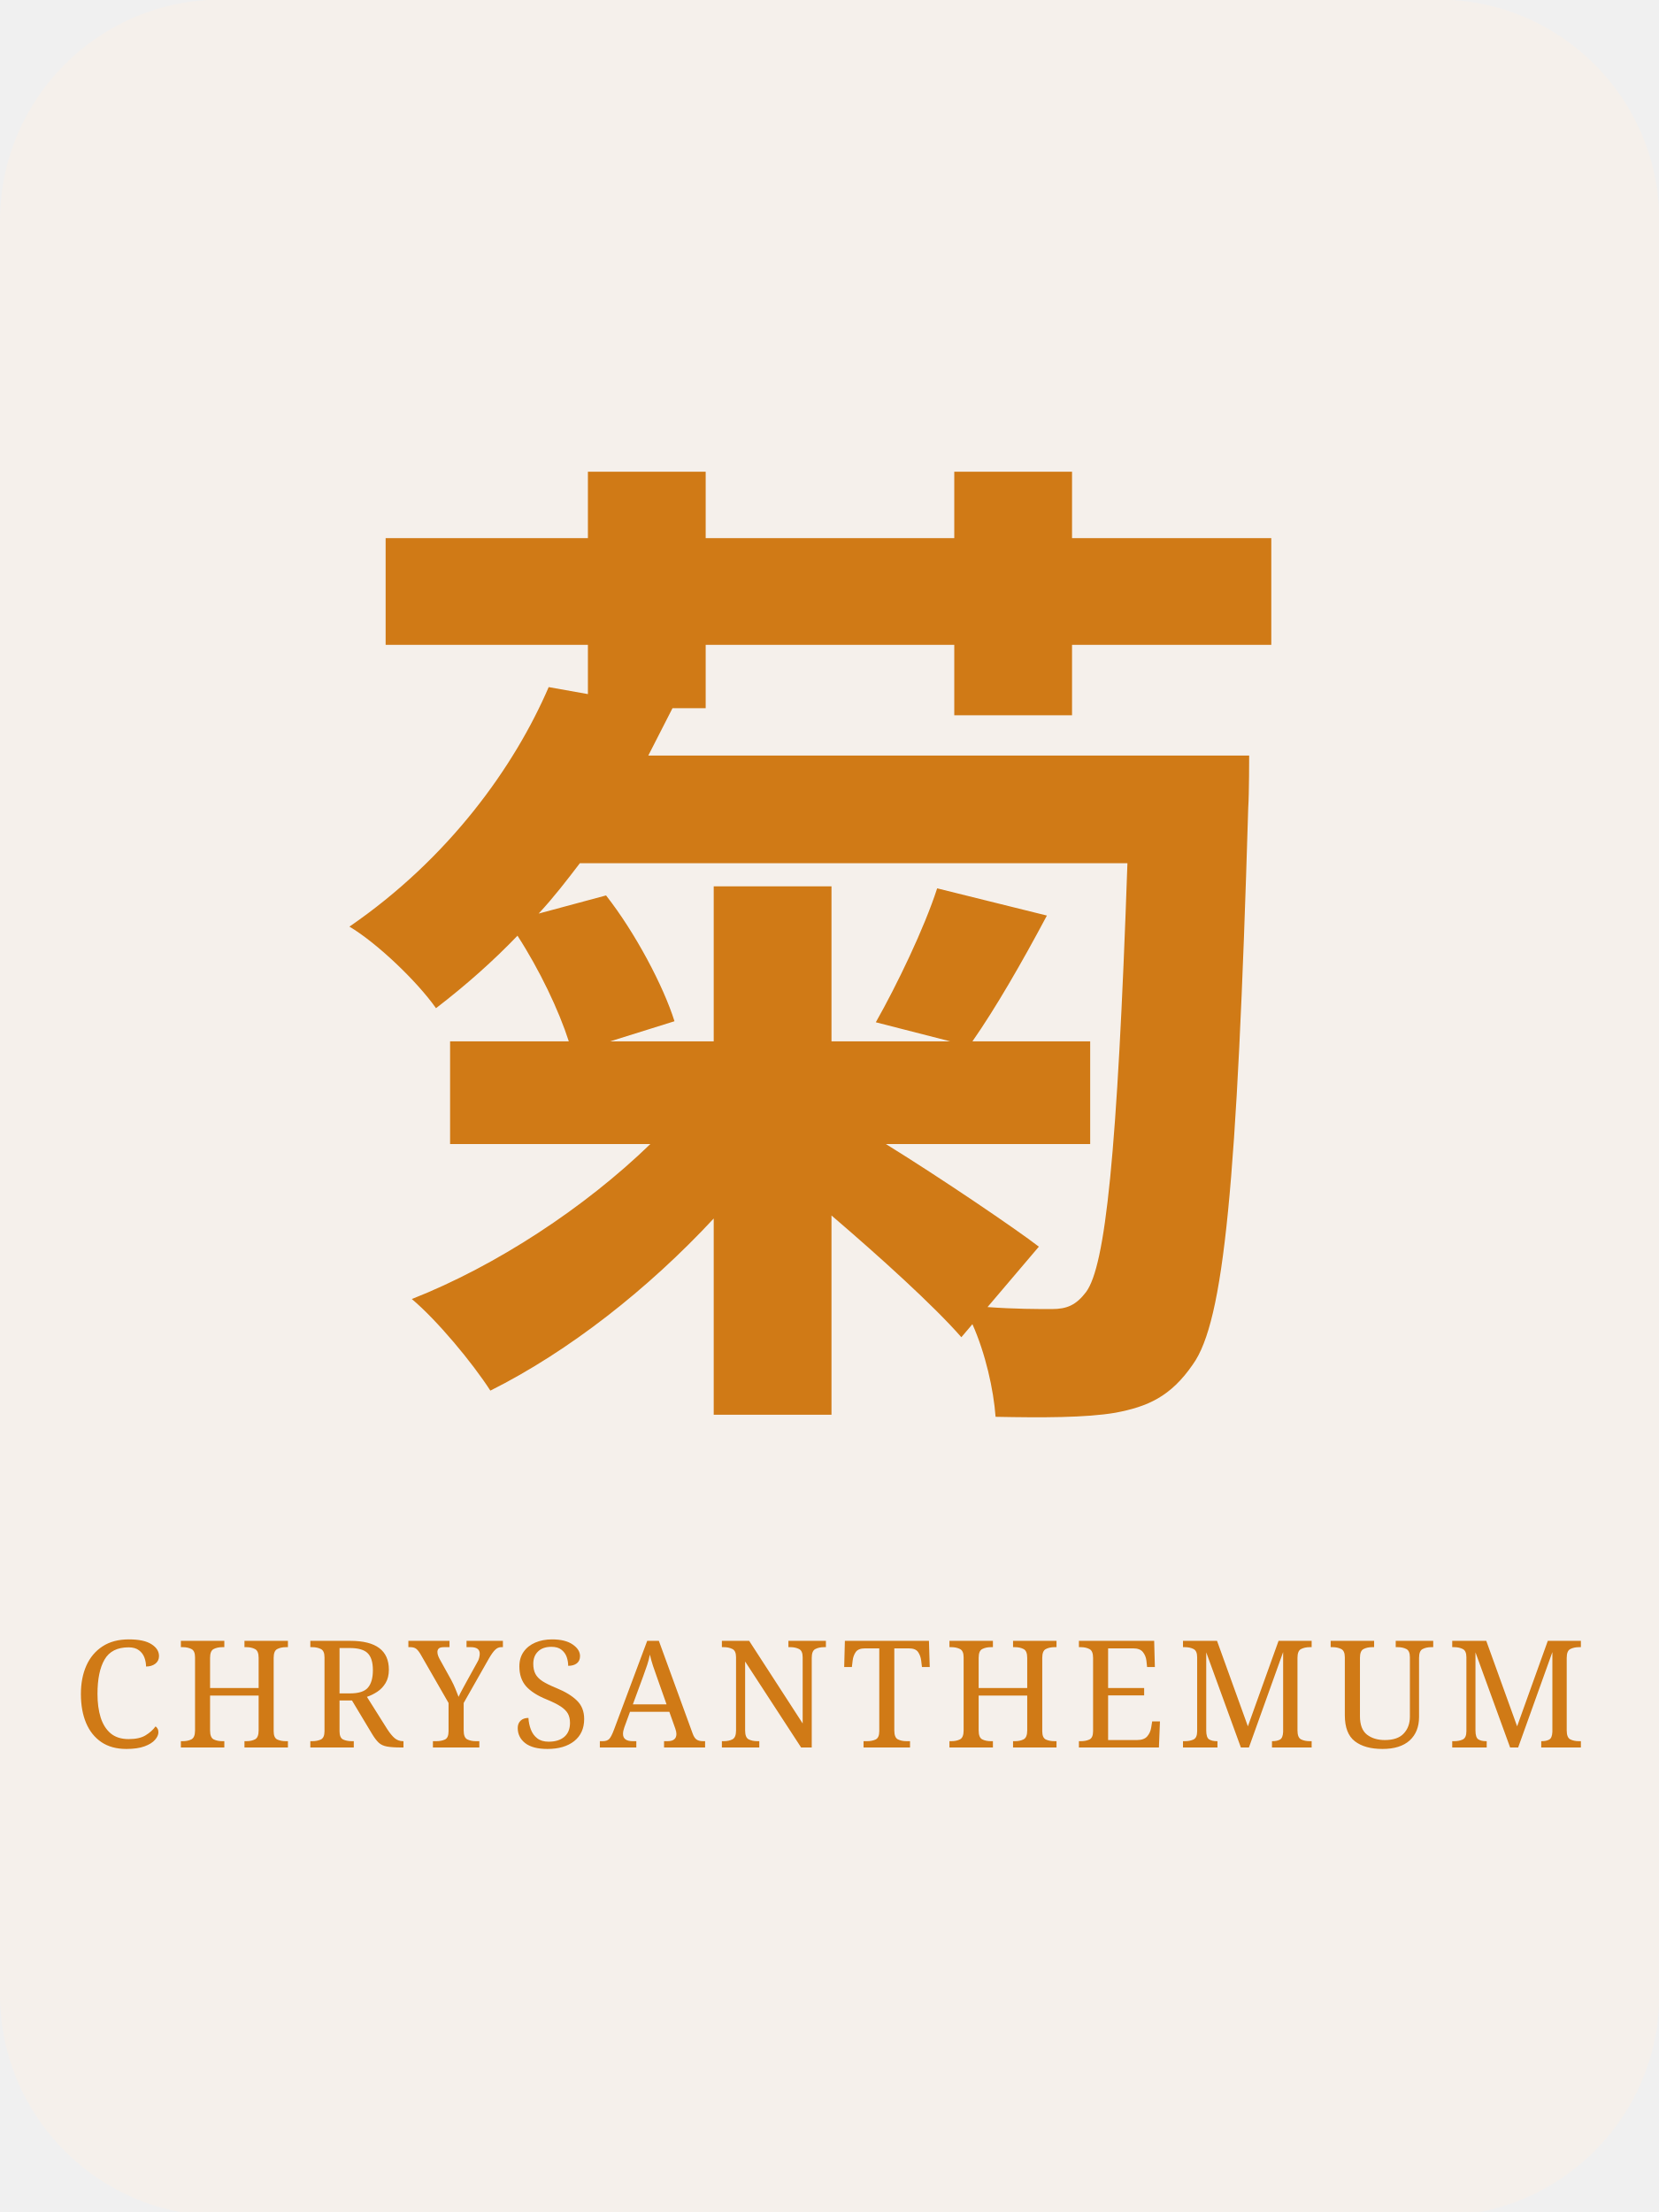
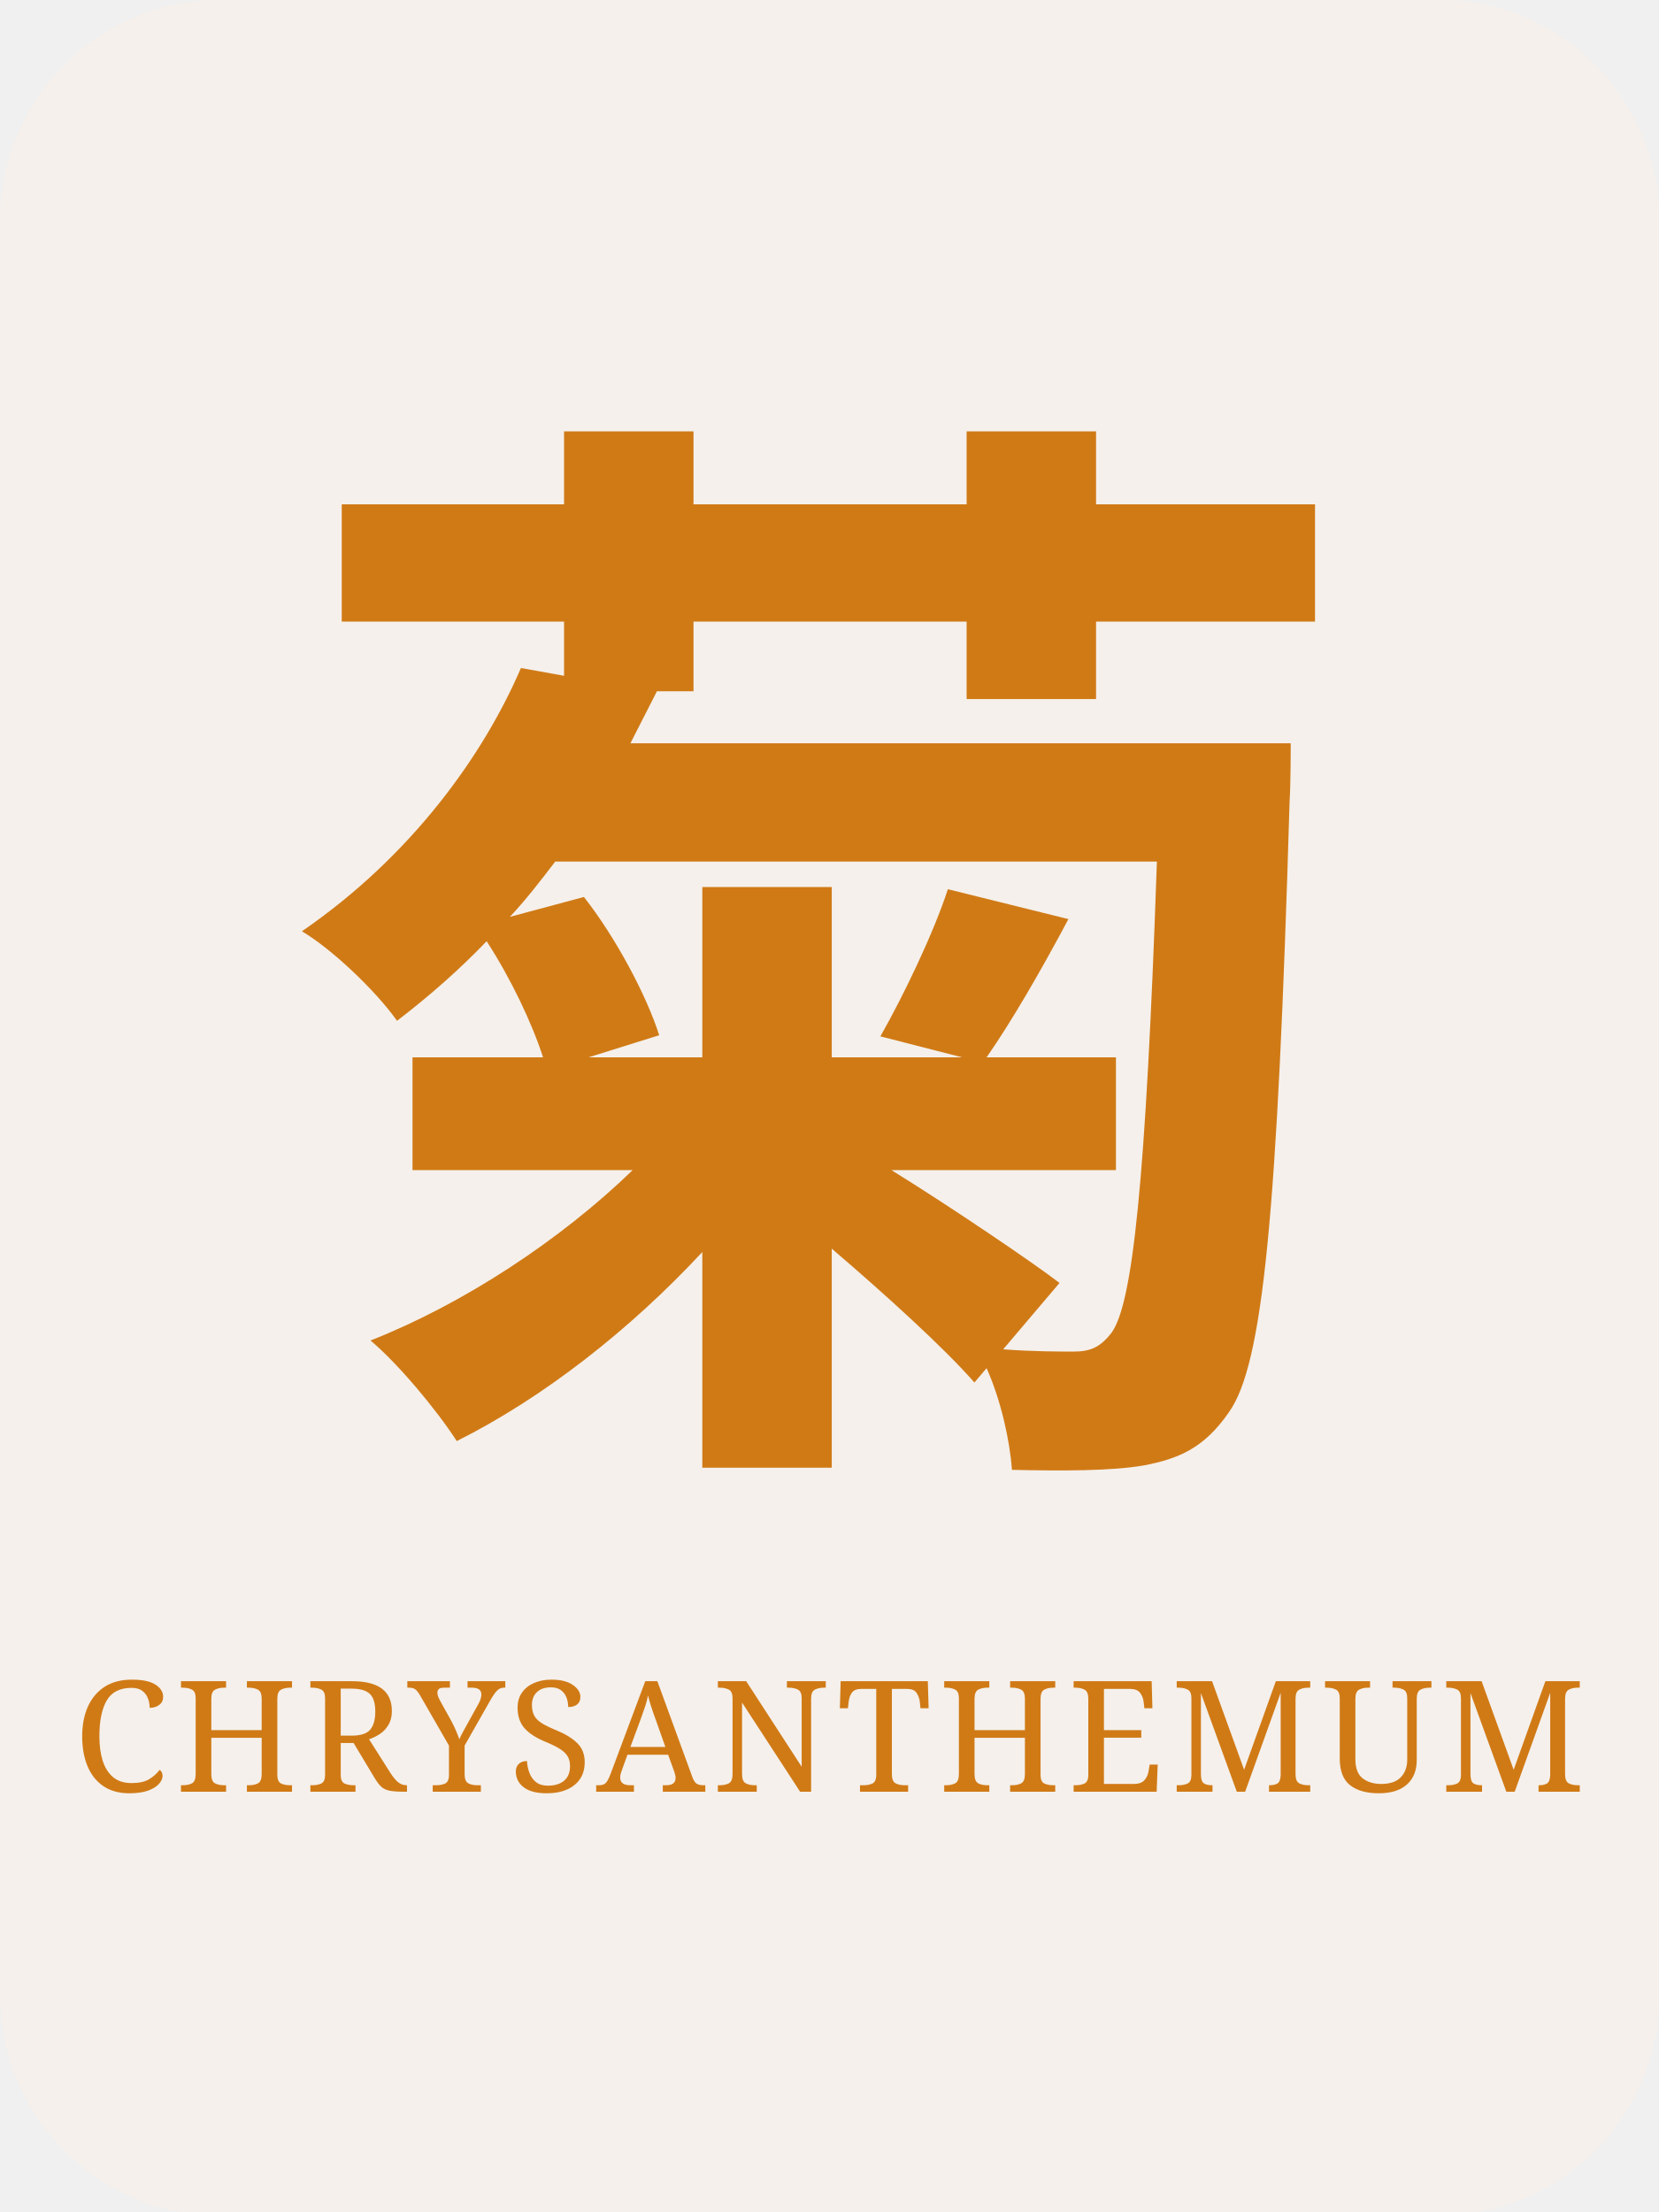
<svg xmlns="http://www.w3.org/2000/svg" xmlns:ns1="http://www.openswatchbook.org/uri/2009/osb" width="300" height="400" viewBox="0 0 300 400" id="svg2" version="1.1">
  <defs id="defs4">
    <linearGradient id="linearGradient10055" ns1:paint="solid">
      <stop style="stop-color:#000000;stop-opacity:1;" offset="0" id="stop10057" />
    </linearGradient>
    <marker orient="auto" refY="0" refX="0" id="Arrow1Lstart" style="overflow:visible">
      <path id="path4978" d="M 0,0 5,-5 -12.5,0 5,5 0,0 Z" style="fill:#000000;fill-opacity:1;fill-rule:evenodd;stroke:#ff5c00;stroke-width:1pt;stroke-opacity:1" transform="matrix(0.8,0,0,0.8,10,0)" />
    </marker>
    <clipPath clipPathUnits="userSpaceOnUse" id="clipPath4243">
      <circle style="opacity:1;fill:#000000;fill-opacity:0.297;fill-rule:nonzero;stroke:#000000;stroke-width:19.133;stroke-linecap:butt;stroke-linejoin:round;stroke-miterlimit:4;stroke-dasharray:none;stroke-dashoffset:0;stroke-opacity:1" id="circle4245" cx="-264.66" cy="-198.207" r="293.954" />
    </clipPath>
    <clipPath clipPathUnits="userSpaceOnUse" id="clipPath7847">
      <ellipse style="opacity:1;fill:#822600;fill-opacity:1;fill-rule:nonzero;stroke:none;stroke-width:12;stroke-linecap:round;stroke-linejoin:round;stroke-miterlimit:4;stroke-dasharray:none;stroke-dashoffset:0;stroke-opacity:1" id="ellipse7849" cx="394" cy="552.362" rx="349.495" ry="216" />
    </clipPath>
    <clipPath clipPathUnits="userSpaceOnUse" id="clipPath4243-1">
      <circle style="opacity:1;fill:#000000;fill-opacity:0.297;fill-rule:nonzero;stroke:#000000;stroke-width:19.133;stroke-linecap:butt;stroke-linejoin:round;stroke-miterlimit:4;stroke-dasharray:none;stroke-dashoffset:0;stroke-opacity:1" id="circle4245-4" cx="-264.66" cy="-198.207" r="293.954" />
    </clipPath>
    <clipPath clipPathUnits="userSpaceOnUse" id="clipPath7876">
      <circle style="opacity:1;fill:#000000;fill-opacity:0.297;fill-rule:nonzero;stroke:#000000;stroke-width:19.133;stroke-linecap:butt;stroke-linejoin:round;stroke-miterlimit:4;stroke-dasharray:none;stroke-dashoffset:0;stroke-opacity:1" id="circle7878" cx="-264.66" cy="-198.207" r="293.954" />
    </clipPath>
    <clipPath clipPathUnits="userSpaceOnUse" id="clipPath14693">
      <rect style="opacity:1;fill:#a53c3c;fill-opacity:1;fill-rule:nonzero;stroke:none;stroke-width:8;stroke-linecap:round;stroke-linejoin:round;stroke-miterlimit:4;stroke-dasharray:none;stroke-dashoffset:0;stroke-opacity:1" id="rect14695" width="131.784" height="168.821" x="-332.596" y="383.498" rx="1.255" ry="3.751" transform="matrix(0.9993908,-0.03489951,0.03489951,0.9993908,0,0)" />
    </clipPath>
    <clipPath clipPathUnits="userSpaceOnUse" id="clipPath14952">
      <ellipse style="opacity:1;fill:#a53c3c;fill-opacity:1;fill-rule:nonzero;stroke:none;stroke-width:7;stroke-linecap:round;stroke-linejoin:round;stroke-miterlimit:4;stroke-dasharray:none;stroke-dashoffset:0;stroke-opacity:1" id="ellipse14954" cx="-271.344" cy="647.256" rx="69.057" ry="116.911" transform="matrix(0.9993908,-0.03489951,0.03489951,0.9993908,0,0)" />
    </clipPath>
    <pattern y="0" x="0" height="6" width="6" patternUnits="userSpaceOnUse" id="EMFhbasepattern" />
    <filter style="color-interpolation-filters:sRGB;" id="filter4198">
      <feGaussianBlur stdDeviation="2.51 2.51" result="blur" id="feGaussianBlur4200" />
    </filter>
    <mask maskUnits="userSpaceOnUse" id="mask4222">
      <rect ry="40" y="652.284" x="0" height="400.778" width="300.059" id="rect4224" style="opacity:1;fill:#ff3737;fill-opacity:1;fill-rule:nonzero;stroke:none;stroke-width:10;stroke-linecap:butt;stroke-linejoin:round;stroke-miterlimit:4;stroke-dasharray:none;stroke-dashoffset:0;stroke-opacity:1" />
    </mask>
    <filter style="color-interpolation-filters:sRGB" id="filter4198-0">
      <feGaussianBlur stdDeviation="2.51 2.51" result="blur" id="feGaussianBlur4200-5" />
    </filter>
    <mask maskUnits="userSpaceOnUse" id="mask4216">
      <rect ry="40" y="-1325.603" x="-451.938" height="400.778" width="300.059" id="rect4218" style="opacity:1;fill:#ff3737;fill-opacity:1;fill-rule:nonzero;stroke:none;stroke-width:10;stroke-linecap:butt;stroke-linejoin:round;stroke-miterlimit:4;stroke-dasharray:none;stroke-dashoffset:0;stroke-opacity:1" transform="scale(-1,-1)" />
    </mask>
    <filter style="color-interpolation-filters:sRGB" id="filter4242">
      <feGaussianBlur stdDeviation="2.51 2.51" result="blur" id="feGaussianBlur4244" />
    </filter>
    <mask maskUnits="userSpaceOnUse" id="mask4222-0">
      <rect ry="40" y="652.284" x="0" height="400.778" width="300.059" id="rect4224-8" style="opacity:1;fill:#ff3737;fill-opacity:1;fill-rule:nonzero;stroke:none;stroke-width:10;stroke-linecap:butt;stroke-linejoin:round;stroke-miterlimit:4;stroke-dasharray:none;stroke-dashoffset:0;stroke-opacity:1" />
    </mask>
    <filter style="color-interpolation-filters:sRGB" id="filter4198-8">
      <feGaussianBlur stdDeviation="2.51 2.51" result="blur" id="feGaussianBlur4200-3" />
    </filter>
    <mask maskUnits="userSpaceOnUse" id="mask4216-0">
      <rect ry="40" y="-1325.603" x="-451.938" height="400.778" width="300.059" id="rect4218-5" style="opacity:1;fill:#ff3737;fill-opacity:1;fill-rule:nonzero;stroke:none;stroke-width:10;stroke-linecap:butt;stroke-linejoin:round;stroke-miterlimit:4;stroke-dasharray:none;stroke-dashoffset:0;stroke-opacity:1" transform="scale(-1,-1)" />
    </mask>
    <filter style="color-interpolation-filters:sRGB" id="filter4242-2">
      <feGaussianBlur stdDeviation="2.51 2.51" result="blur" id="feGaussianBlur4244-2" />
    </filter>
  </defs>
  <g id="layer1" transform="translate(0,-652.3622)">
    <rect style="opacity:1;fill:#f5f0eb;fill-opacity:1;fill-rule:nonzero;stroke:none;stroke-width:10;stroke-linecap:butt;stroke-linejoin:round;stroke-miterlimit:4;stroke-dasharray:none;stroke-dashoffset:0;stroke-opacity:1" id="rect4164" width="300.059" height="400.778" x="0" y="652.284" ry="40" />
    <path transform="translate(-1.3432789e-7,-1.3368765e-6)" style="fill:#ffffff;fill-opacity:1;fill-rule:evenodd;stroke:none;stroke-width:1px;stroke-linecap:butt;stroke-linejoin:miter;stroke-opacity:1;filter:url(#filter4198-8)" d="M -4.769,775.071 C -9.65,741.995 -16.846,674.237 -1.279,652.064 18.998,625.944 233.501,631.631 263.314,653.91 276.214,662.649 70.35,663.121 47.099,691.745 24.391,719.112 0.651,818.187 -4.769,775.071 Z" id="path4166" mask="url(#mask4222-0)" />
    <path id="path4221" d="m 151.736,1025.018 c -3.327,-9.314 -10.248,-68.454 5.318,-90.627 20.277,-26.12 219.436,-16.458 231.555,-9.932 11.074,5.317 -178.604,0.059 -204.851,34.866 -21.593,30.001 -26.501,82.178 -32.022,65.692 z" style="fill:#000000;fill-opacity:0.196;fill-rule:evenodd;stroke:none;stroke-width:1px;stroke-linecap:butt;stroke-linejoin:miter;stroke-opacity:1;filter:url(#filter4198-8)" transform="matrix(-1,0,0,-1,451.9381,1977.887)" mask="url(#mask4216-0)" />
  </g>
  <g aria-label="菊 CHRYSANTHEMUM">
-     <text x="150" y="240" text-anchor="middle" font-family="KaiTi, STKaiti, SimKai, serif" font-size="182" font-weight="600" fill="#d07a16">菊</text>
-     <text x="150" y="316" text-anchor="middle" font-family="Georgia, serif" font-size="27" letter-spacing="2" fill="#d07a16">CHRYSANTHEMUM</text>
+     <text x="150" y="248" text-anchor="middle" font-family="KaiTi, STKaiti, SimKai, serif" font-size="200" font-weight="600" fill="#d07a16">菊</text>
+     <text x="150" y="324" text-anchor="middle" font-family="Georgia, serif" font-size="28" letter-spacing="1.2" fill="#d07a16">CHRYSANTHEMUM</text>
  </g>
</svg>
